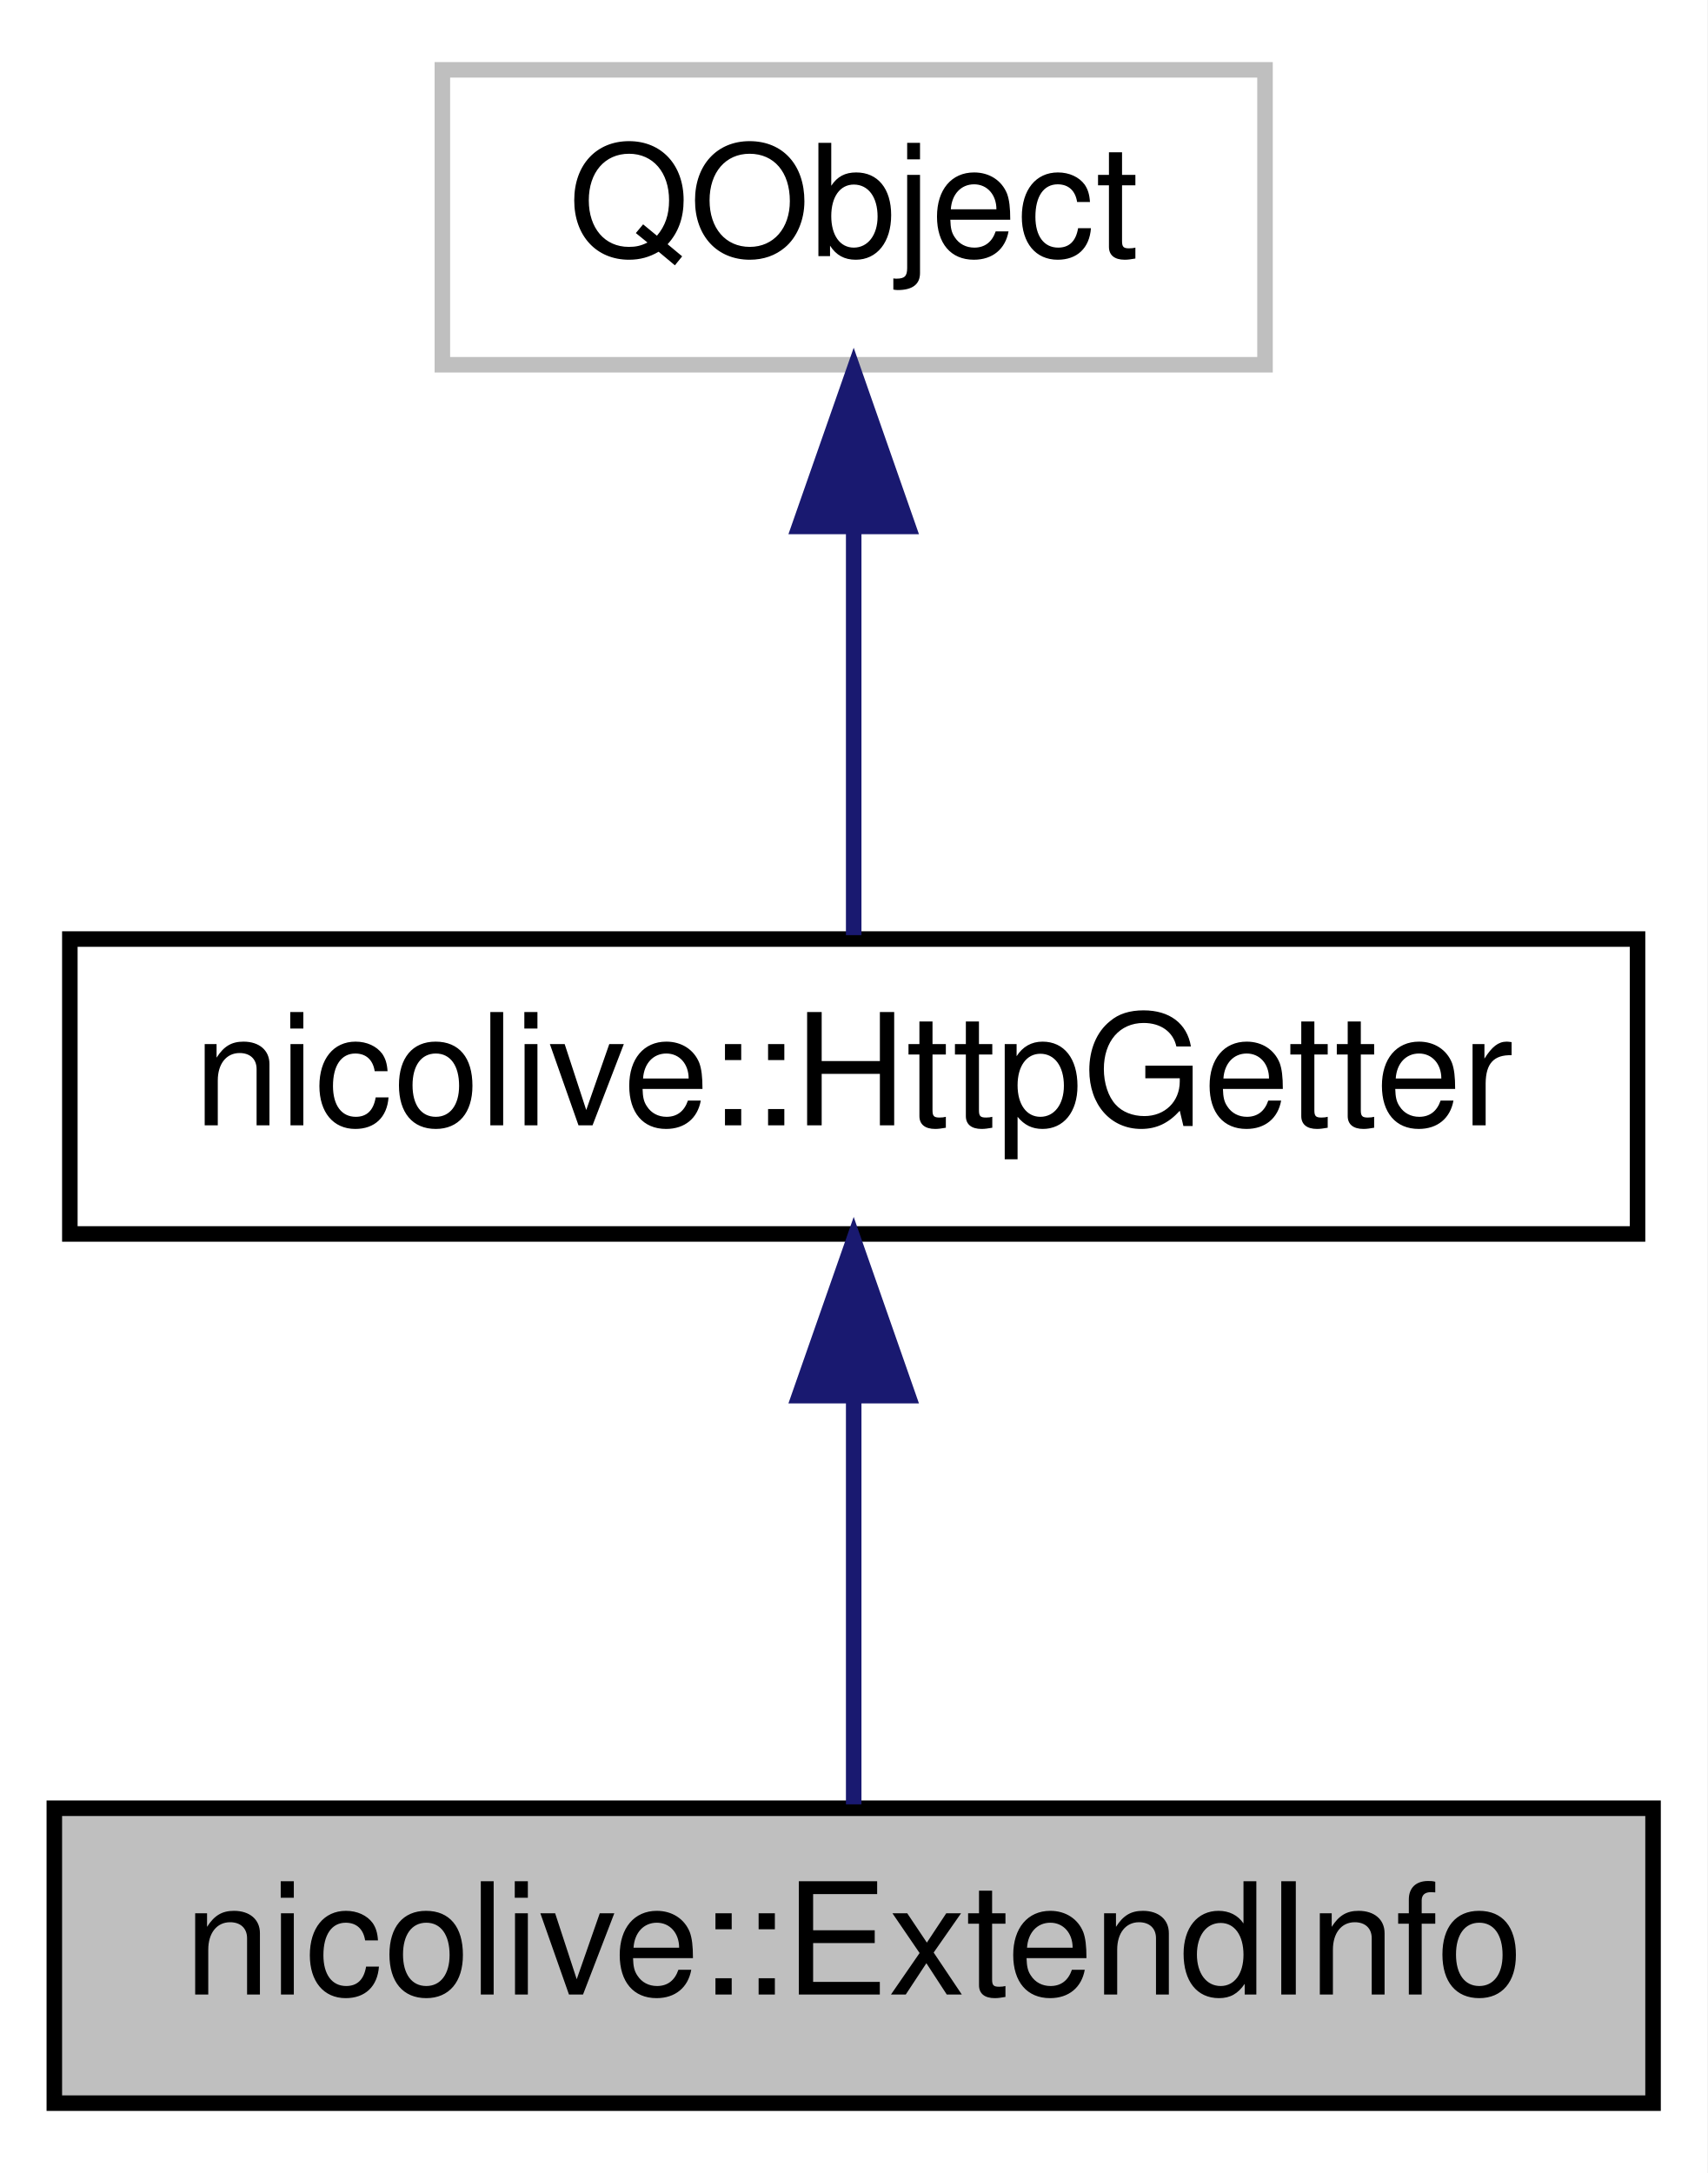
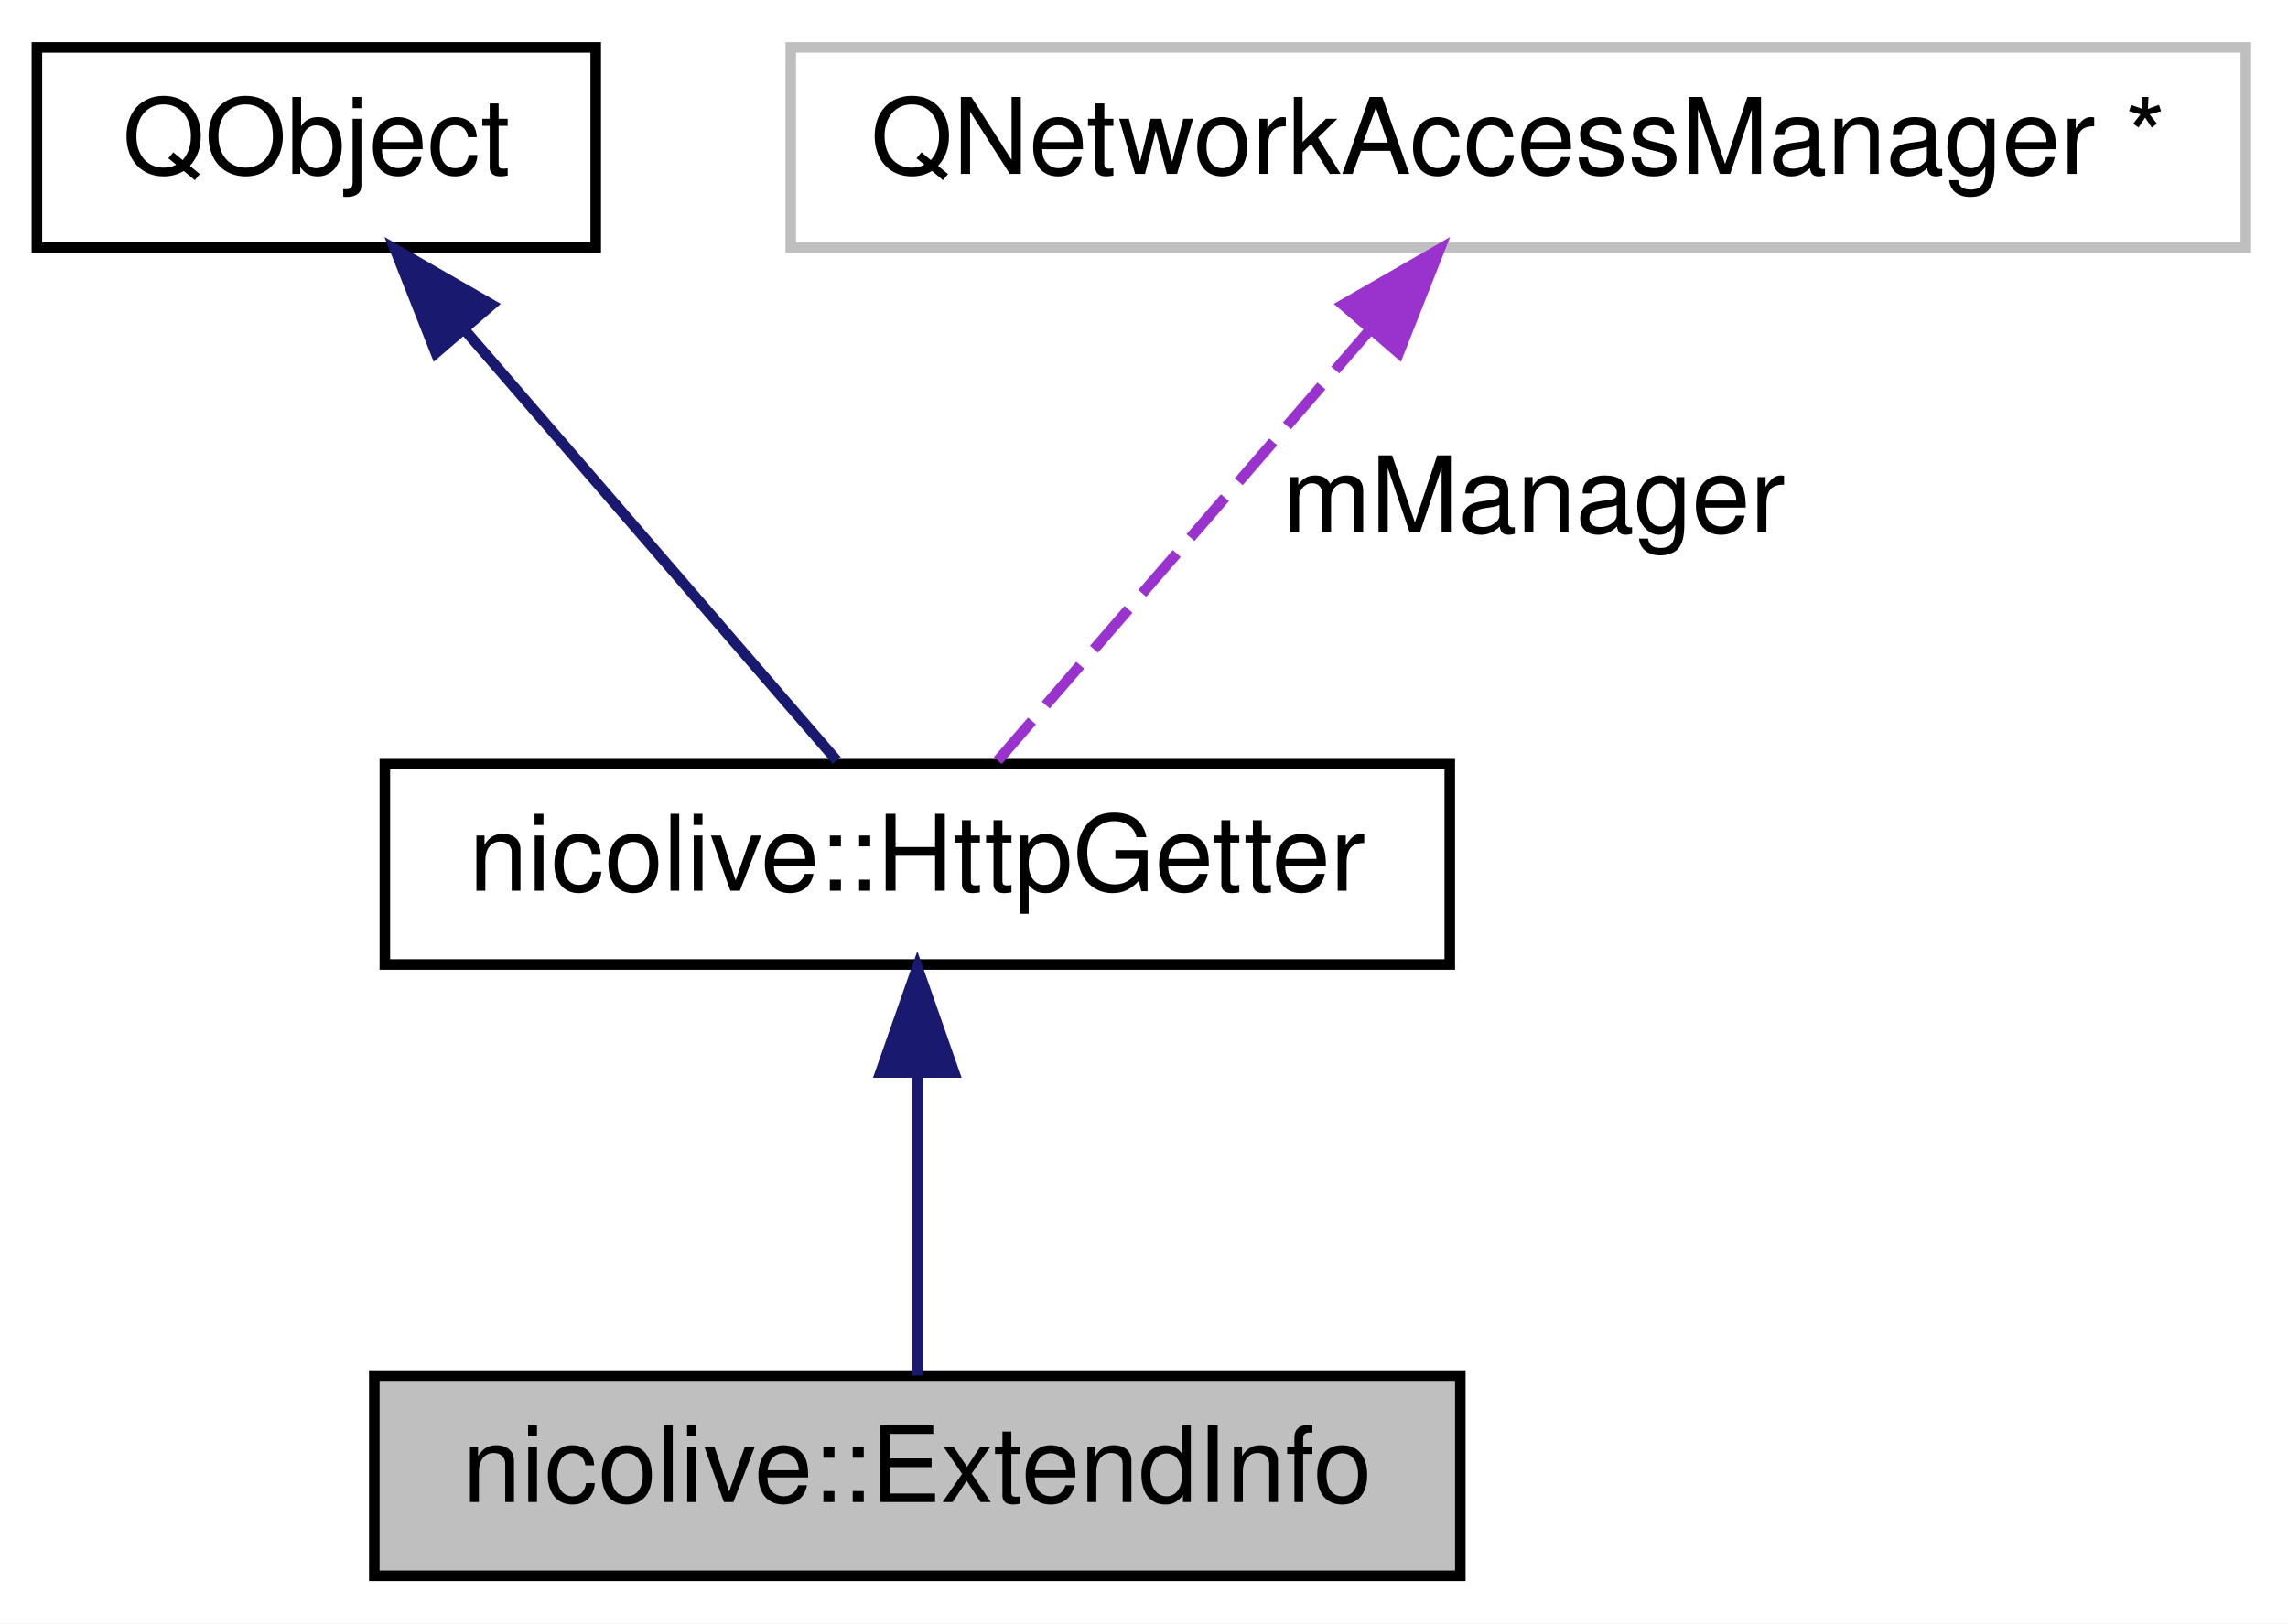
- <svg xmlns="http://www.w3.org/2000/svg" xmlns:xlink="http://www.w3.org/1999/xlink" width="110pt" height="140pt" viewBox="0.00 0.00 110.00 140.00">
-   <g id="graph0" class="graph" transform="scale(1 1) rotate(0) translate(4 136)">
-     <polygon fill="white" stroke="none" points="-4,4 -4,-136 106,-136 106,4 -4,4" />
+ <svg xmlns="http://www.w3.org/2000/svg" xmlns:xlink="http://www.w3.org/1999/xlink" width="217pt" height="154pt" viewBox="0.00 0.00 217.00 154.00">
+   <g id="graph0" class="graph" transform="scale(1 1) rotate(0) translate(4 150)">
+     <polygon fill="white" stroke="none" points="-4,4 -4,-150 213,-150 213,4 -4,4" />
    <g id="node1" class="node">
-       <polygon fill="#bfbfbf" stroke="black" points="-0.5,-0.5 -0.5,-19.5 102.5,-19.5 102.5,-0.5 -0.5,-0.5" />
-       <text text-anchor="middle" x="51" y="-7.5" font-family="Helvetica,sans-Serif" font-size="10.00">nicolive::ExtendInfo</text>
+       <polygon fill="#bfbfbf" stroke="black" points="31.5,-0.5 31.5,-19.5 134.5,-19.5 134.5,-0.5 31.5,-0.5" />
+       <text text-anchor="middle" x="83" y="-7.5" font-family="Helvetica,sans-Serif" font-size="10.00">nicolive::ExtendInfo</text>
    </g>
    <g id="node2" class="node">
      <g id="a_node2">
        <a xlink:href="classnicolive_1_1HttpGetter.html" target="_top" xlink:title="APIを取得するのに使用されている抽象クラス。 ">
-           <polygon fill="white" stroke="black" points="0.5,-56.5 0.5,-75.5 101.5,-75.5 101.5,-56.5 0.5,-56.5" />
-           <text text-anchor="middle" x="51" y="-63.5" font-family="Helvetica,sans-Serif" font-size="10.00">nicolive::HttpGetter</text>
+           <polygon fill="white" stroke="black" points="32.5,-58.5 32.5,-77.5 133.5,-77.5 133.5,-58.5 32.5,-58.5" />
+           <text text-anchor="middle" x="83" y="-65.5" font-family="Helvetica,sans-Serif" font-size="10.00">nicolive::HttpGetter</text>
        </a>
      </g>
    </g>
    <g id="edge1" class="edge">
-       <path fill="none" stroke="midnightblue" d="M51,-45.804C51,-36.91 51,-26.78 51,-19.751" />
-       <polygon fill="midnightblue" stroke="midnightblue" points="47.5,-46.083 51,-56.083 54.5,-46.083 47.5,-46.083" />
+       <path fill="none" stroke="midnightblue" d="M83,-47.953C83,-38.288 83,-27.031 83,-19.505" />
+       <polygon fill="midnightblue" stroke="midnightblue" points="79.5,-48.25 83,-58.25 86.5,-48.25 79.5,-48.25" />
    </g>
    <g id="node3" class="node">
-       <polygon fill="white" stroke="#bfbfbf" points="24.5,-112.5 24.5,-131.5 77.5,-131.5 77.5,-112.5 24.5,-112.5" />
-       <text text-anchor="middle" x="51" y="-119.5" font-family="Helvetica,sans-Serif" font-size="10.00">QObject</text>
+       <g id="a_node3">
+         <a xlink:href="classQObject.html" target="_top" xlink:title="QObject">
+           <polygon fill="white" stroke="black" points="-0.5,-126.5 -0.5,-145.5 52.5,-145.5 52.5,-126.5 -0.5,-126.5" />
+           <text text-anchor="middle" x="26" y="-133.5" font-family="Helvetica,sans-Serif" font-size="10.00">QObject</text>
+         </a>
+       </g>
    </g>
    <g id="edge2" class="edge">
-       <path fill="none" stroke="midnightblue" d="M51,-101.805C51,-92.91 51,-82.78 51,-75.751" />
-       <polygon fill="midnightblue" stroke="midnightblue" points="47.5,-102.083 51,-112.083 54.5,-102.083 47.5,-102.083" />
+       <path fill="none" stroke="midnightblue" d="M40.094,-118.68C51.238,-105.777 66.368,-88.257 75.365,-77.841" />
+       <polygon fill="midnightblue" stroke="midnightblue" points="37.339,-116.516 33.452,-126.372 42.637,-121.091 37.339,-116.516" />
+     </g>
+     <g id="node4" class="node">
+       <polygon fill="white" stroke="#bfbfbf" points="71,-126.5 71,-145.5 209,-145.5 209,-126.5 71,-126.5" />
+       <text text-anchor="middle" x="140" y="-133.5" font-family="Helvetica,sans-Serif" font-size="10.00">QNetworkAccessManager *</text>
+     </g>
+     <g id="edge3" class="edge">
+       <path fill="none" stroke="#9a32cd" stroke-dasharray="5,2" d="M125.905,-118.68C114.762,-105.777 99.632,-88.257 90.635,-77.841" />
+       <polygon fill="#9a32cd" stroke="#9a32cd" points="123.363,-121.091 132.548,-126.372 128.661,-116.516 123.363,-121.091" />
+       <text text-anchor="middle" x="141.5" y="-99.5" font-family="Helvetica,sans-Serif" font-size="10.00"> mManager</text>
    </g>
  </g>
</svg>
